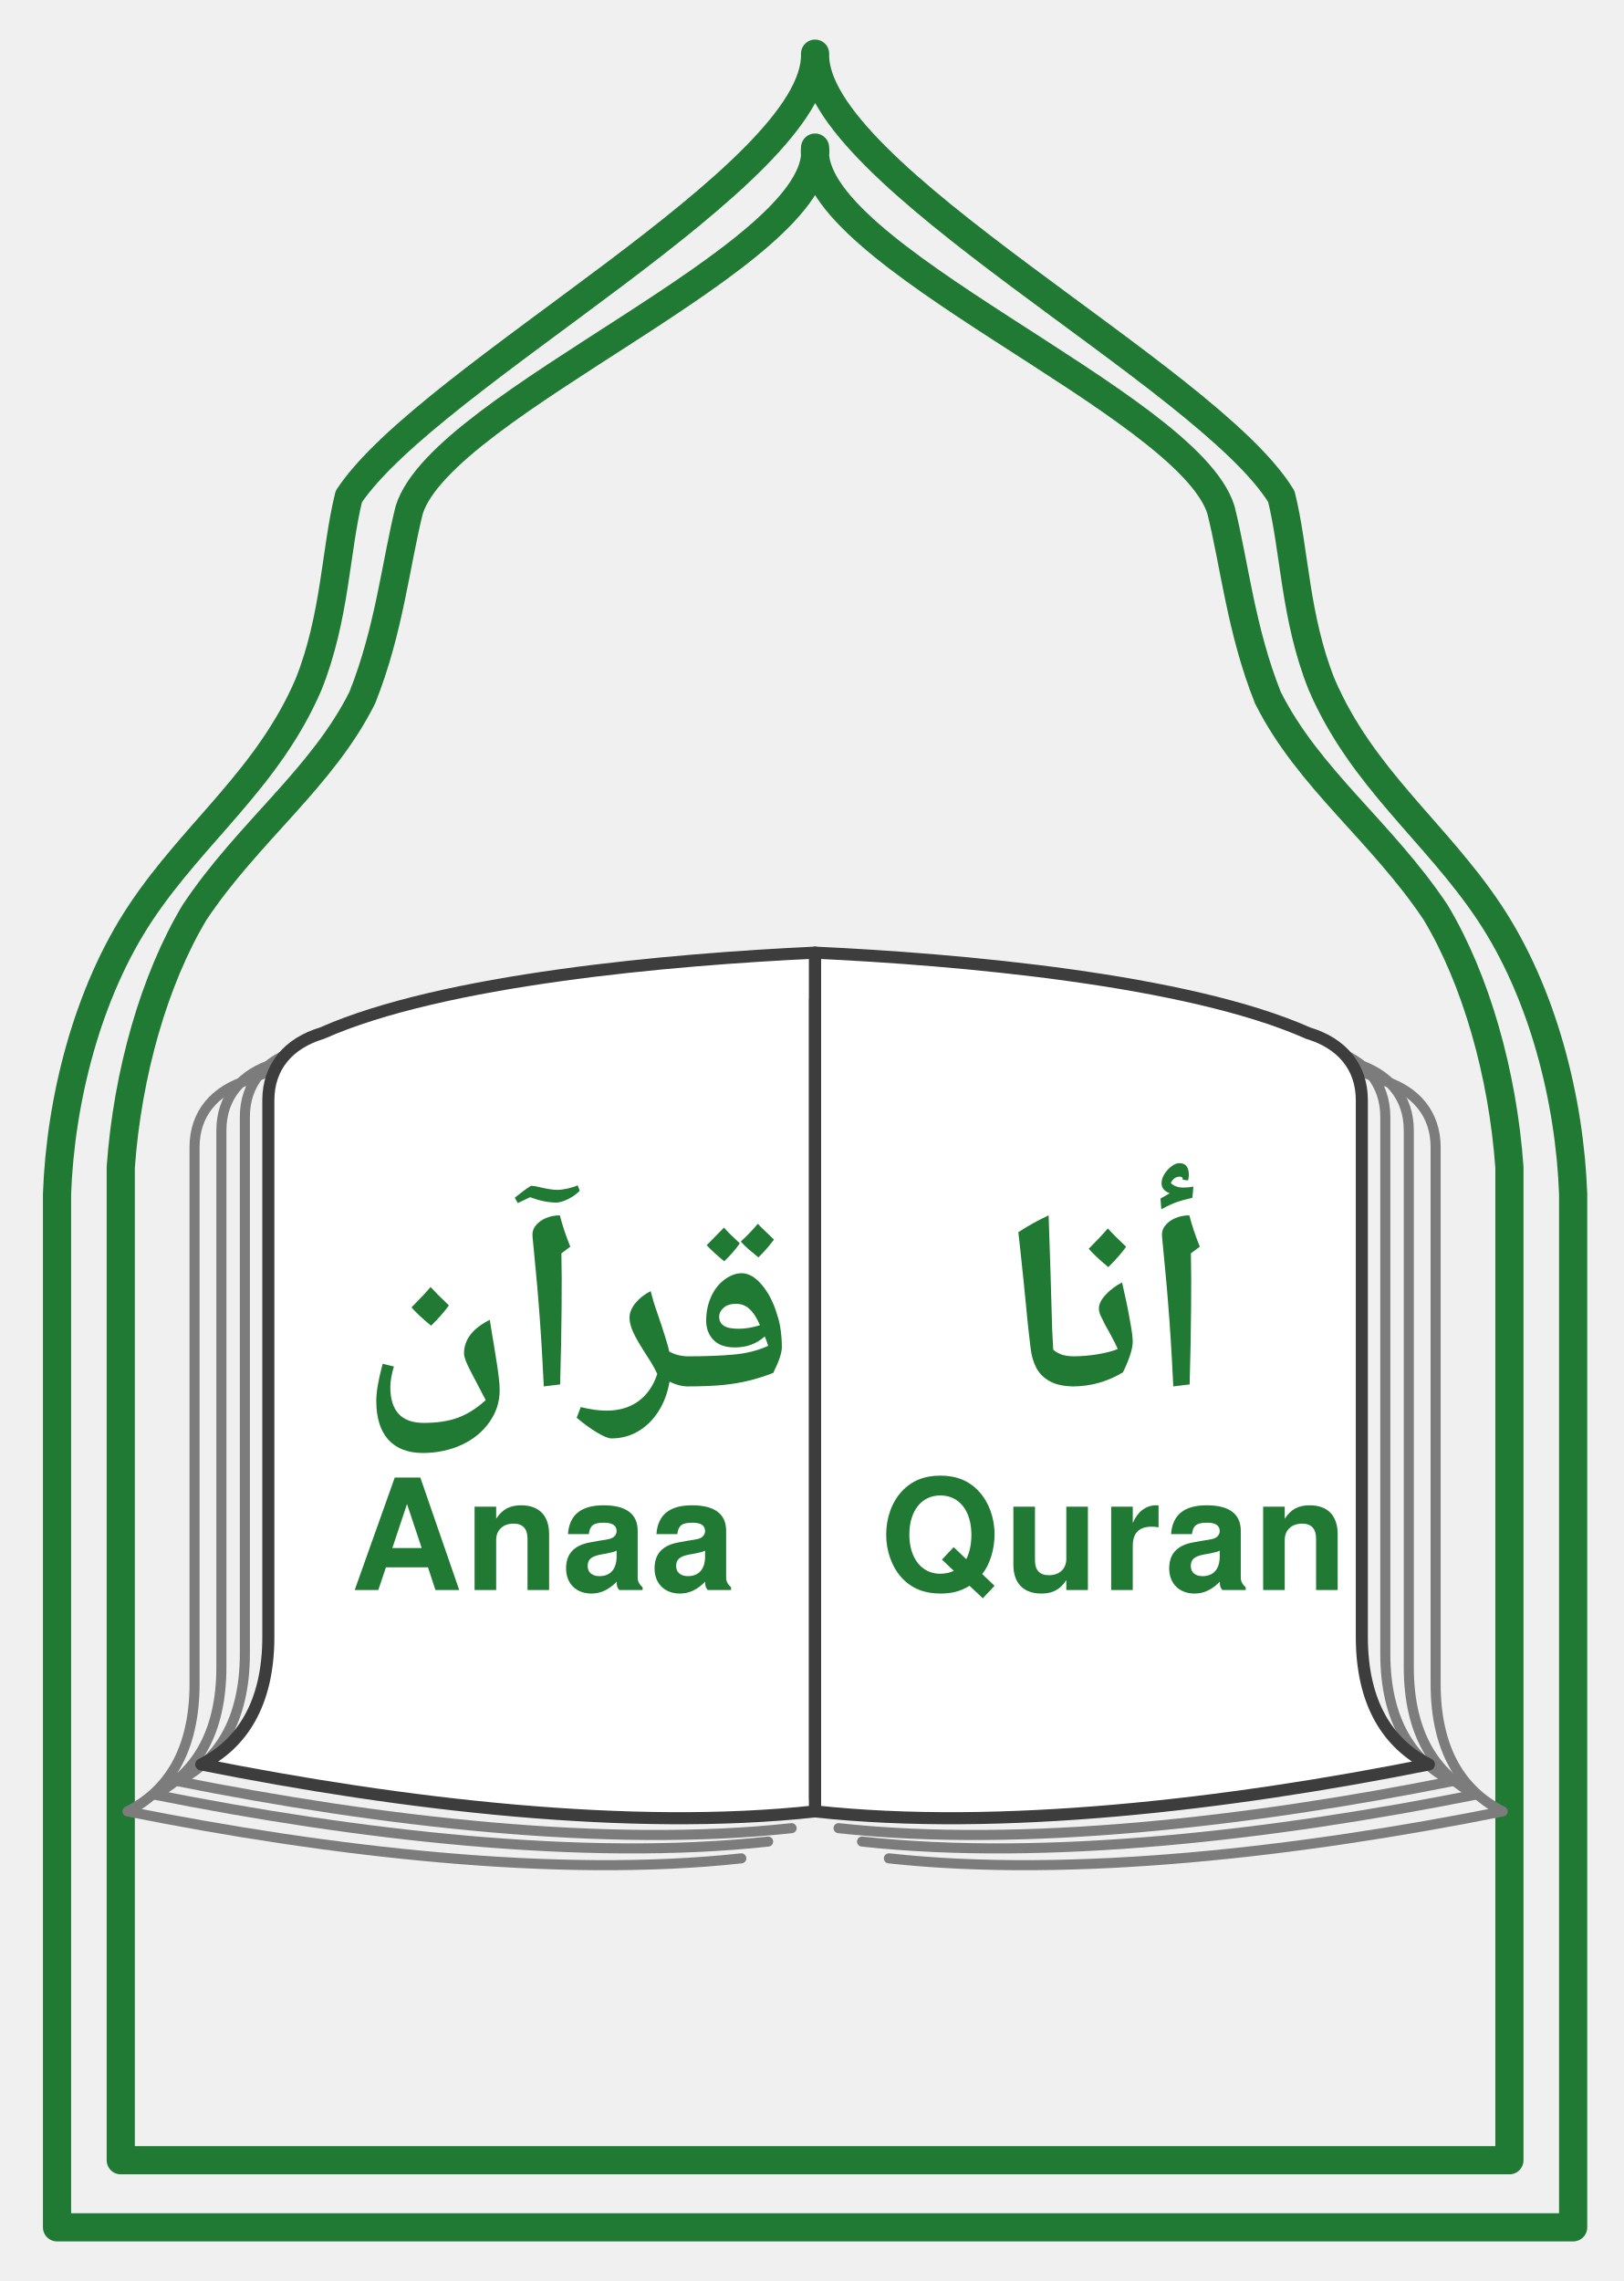
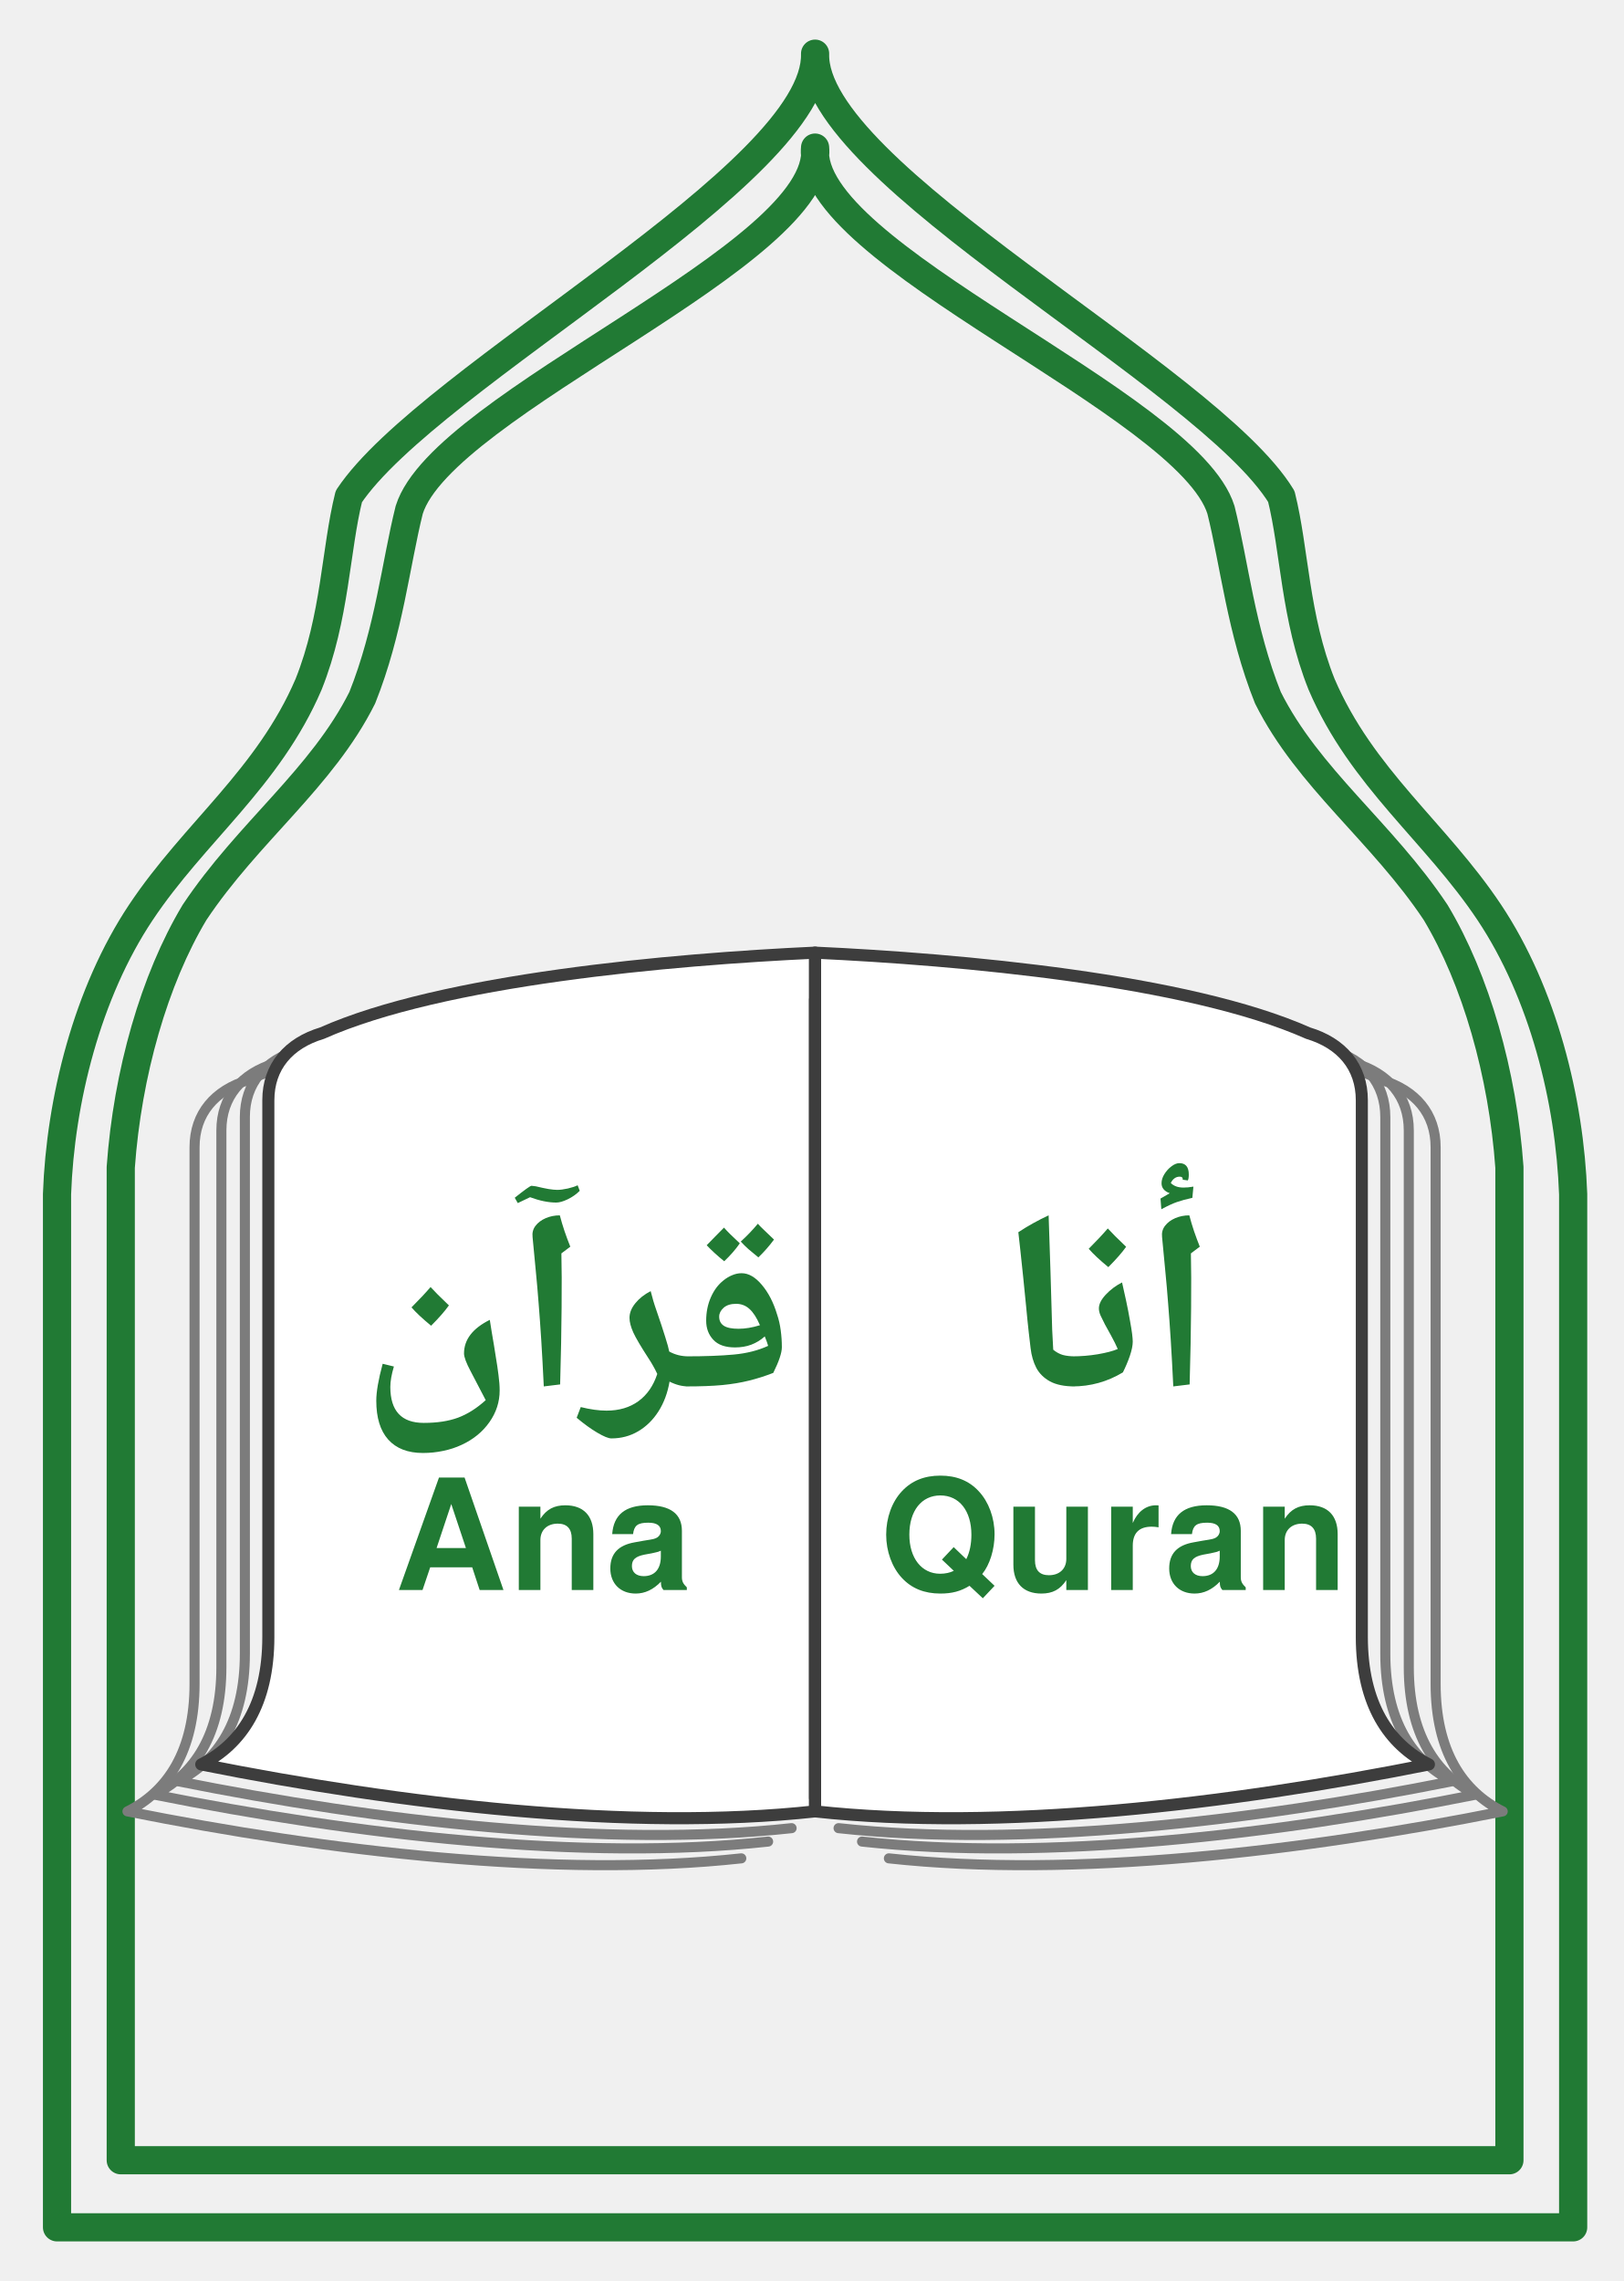
<svg xmlns="http://www.w3.org/2000/svg" viewBox="18 22 242 340" width="242" height="340" role="img" aria-labelledby="title desc">
  <defs>
    <style>
      .arch { fill: none; stroke: #217a34; stroke-width: 4.2; stroke-linejoin: round; stroke-linecap: round; }
      .stack { fill: none; stroke: #7c7c7c; stroke-width: 1.5; stroke-linejoin: round; stroke-linecap: round; }
      .page { fill: #ffffff; stroke: #3d3d3d; stroke-width: 1.8; stroke-linejoin: round; stroke-linecap: round; }
      .spine { fill: none; stroke: #3d3d3d; stroke-width: 1.8; stroke-linecap: round; }
      .ar { font-family: "Geeza Pro", "Al Nile", "Noto Naskh Arabic", "Segoe UI", Tahoma, sans-serif; font-size: 38px; font-weight: 700; fill: #217a34; }
      .en { font-family: "Helvetica Neue", Helvetica, Arial, sans-serif; font-size: 23px; font-weight: 700; letter-spacing: 0.4px; fill: #217a34; }
    </style>
  </defs>
  <path class="arch" d="M 26.5 354 L 26.5 200 C 27 186 31 170 39 158 C 47 146 58 138 64 124 C 68 114 68 104 70 96 C 82 78 140 48 139.5 30 C 139 48 198 78 209 96 C 211 104 211 114 215 124 C 221 138 232 146 240 158 C 248 170 252 186 252.5 200 L 252.5 354 Z" />
  <path class="arch" d="M 36 344 L 36 196 C 37 182 41 168 47 158 C 55 146 66 138 72 126 C 76 116 77 106 79 98 C 84 82 141 60 139.5 44 C 138 60 195 82 200 98 C 202 106 203 116 207 126 C 213 138 224 146 232 158 C 238 168 242 182 243 196 L 243 344 Z" />
  <g>
    <path class="stack" transform="translate(-11,7)" d="M 139.5 164 C 118 165 84 168 66 176 C 61 177.5 58 181 58 186 L 58 266 C 58 276 54 282 48 285 C 78 291 112 295 139.5 292" />
    <path class="stack" transform="translate(-7,4.5)" d="M 139.5 164 C 118 165 84 168 66 176 C 61 177.5 58 181 58 186 L 58 266 C 58 276 54 282 48 285 C 78 291 112 295 139.5 292" />
    <path class="stack" transform="translate(-3.5,2.5)" d="M 139.5 164 C 118 165 84 168 66 176 C 61 177.5 58 181 58 186 L 58 266 C 58 276 54 282 48 285 C 78 291 112 295 139.5 292" />
    <path class="stack" transform="translate(11,7)" d="M 139.5 164 C 161 165 195 168 213 176 C 218 177.5 221 181 221 186 L 221 266 C 221 276 225 282 231 285 C 201 291 167 295 139.5 292" />
    <path class="stack" transform="translate(7,4.5)" d="M 139.5 164 C 161 165 195 168 213 176 C 218 177.5 221 181 221 186 L 221 266 C 221 276 225 282 231 285 C 201 291 167 295 139.5 292" />
    <path class="stack" transform="translate(3.5,2.5)" d="M 139.5 164 C 161 165 195 168 213 176 C 218 177.5 221 181 221 186 L 221 266 C 221 276 225 282 231 285 C 201 291 167 295 139.5 292" />
    <path class="page" d="M 139.5 164 C 118 165 84 168 66 176 C 61 177.5 58 181 58 186 L 58 266 C 58 276 54 282 48 285 C 78 291 112 295 139.5 292 Z" />
    <path class="page" d="M 139.5 164 C 161 165 195 168 213 176 C 218 177.5 221 181 221 186 L 221 266 C 221 276 225 282 231 285 C 201 291 167 295 139.5 292 Z" />
    <path class="spine" d="M 139.5 171 L 139.5 290" />
  </g>
  <text class="ar" x="104" y="229" text-anchor="middle" direction="rtl" lang="ar">قرآن</text>
  <text class="ar" x="183" y="229" text-anchor="middle" direction="rtl" lang="ar">أنا</text>
-   <text class="en" x="99" y="259" text-anchor="middle">Anaa</text>
+   <text class="en" x="99" y="259" text-anchor="middle">Ana</text>
  <text class="en" x="184" y="259" text-anchor="middle">Quran</text>
</svg>
